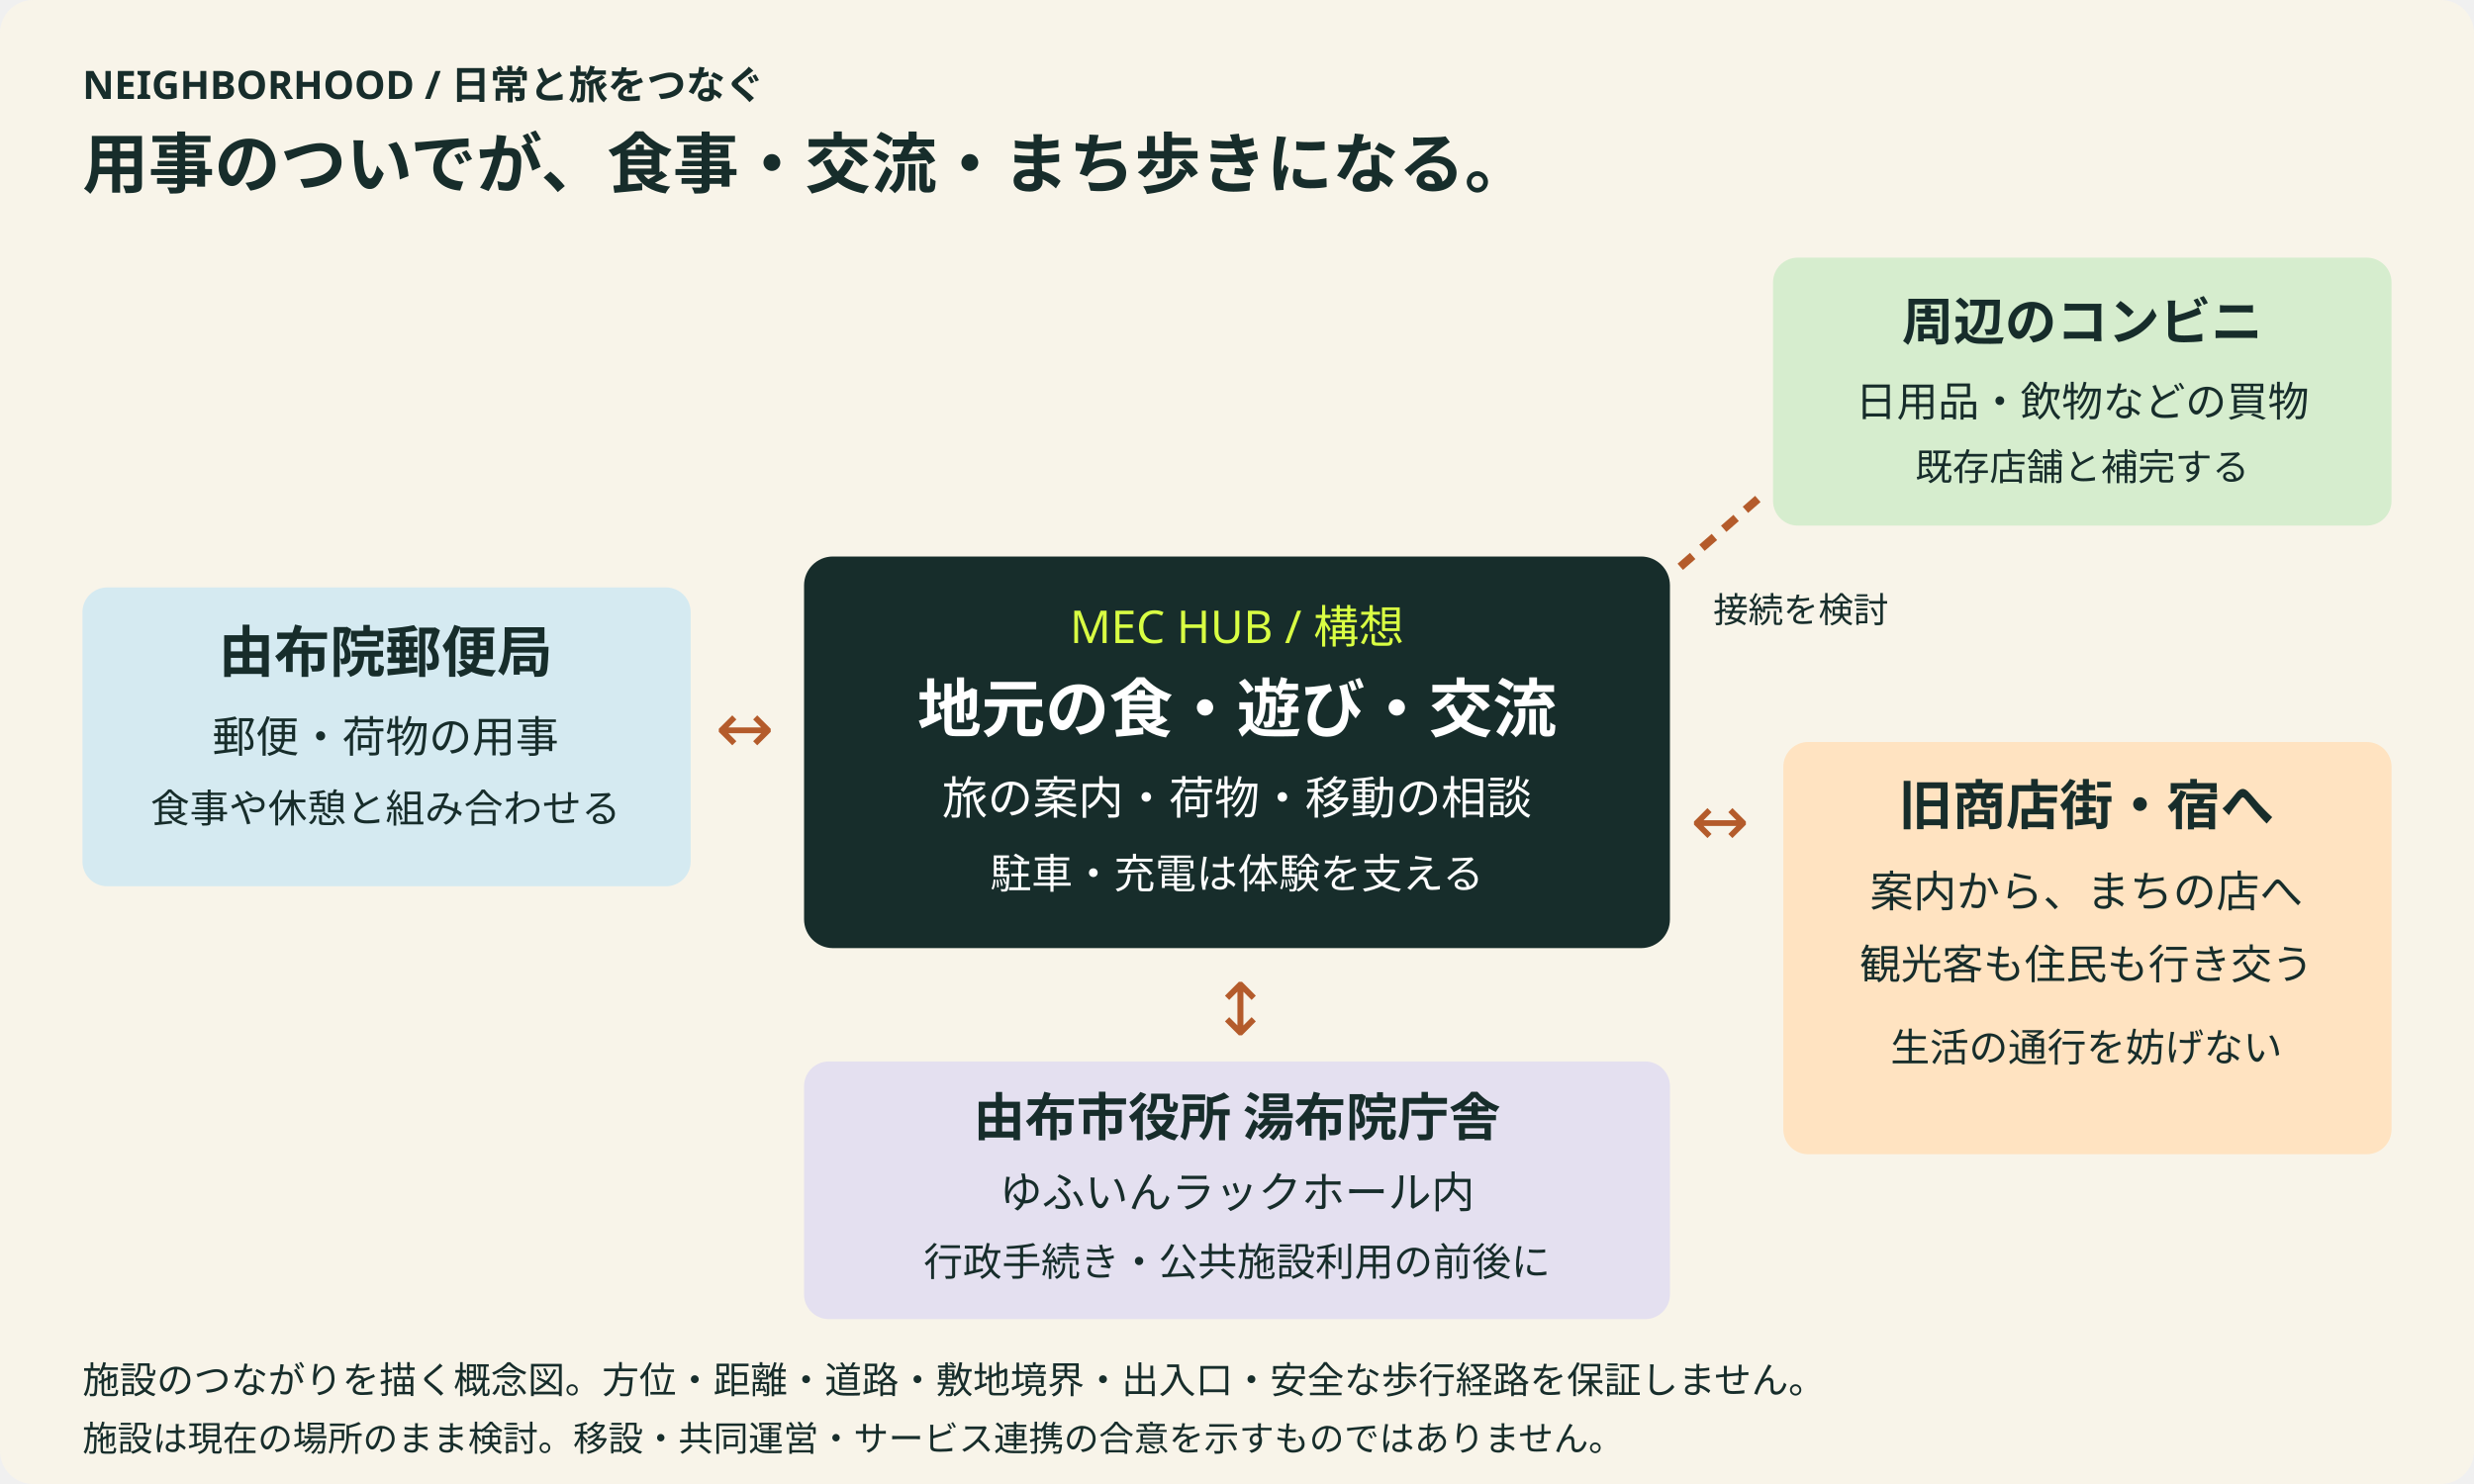
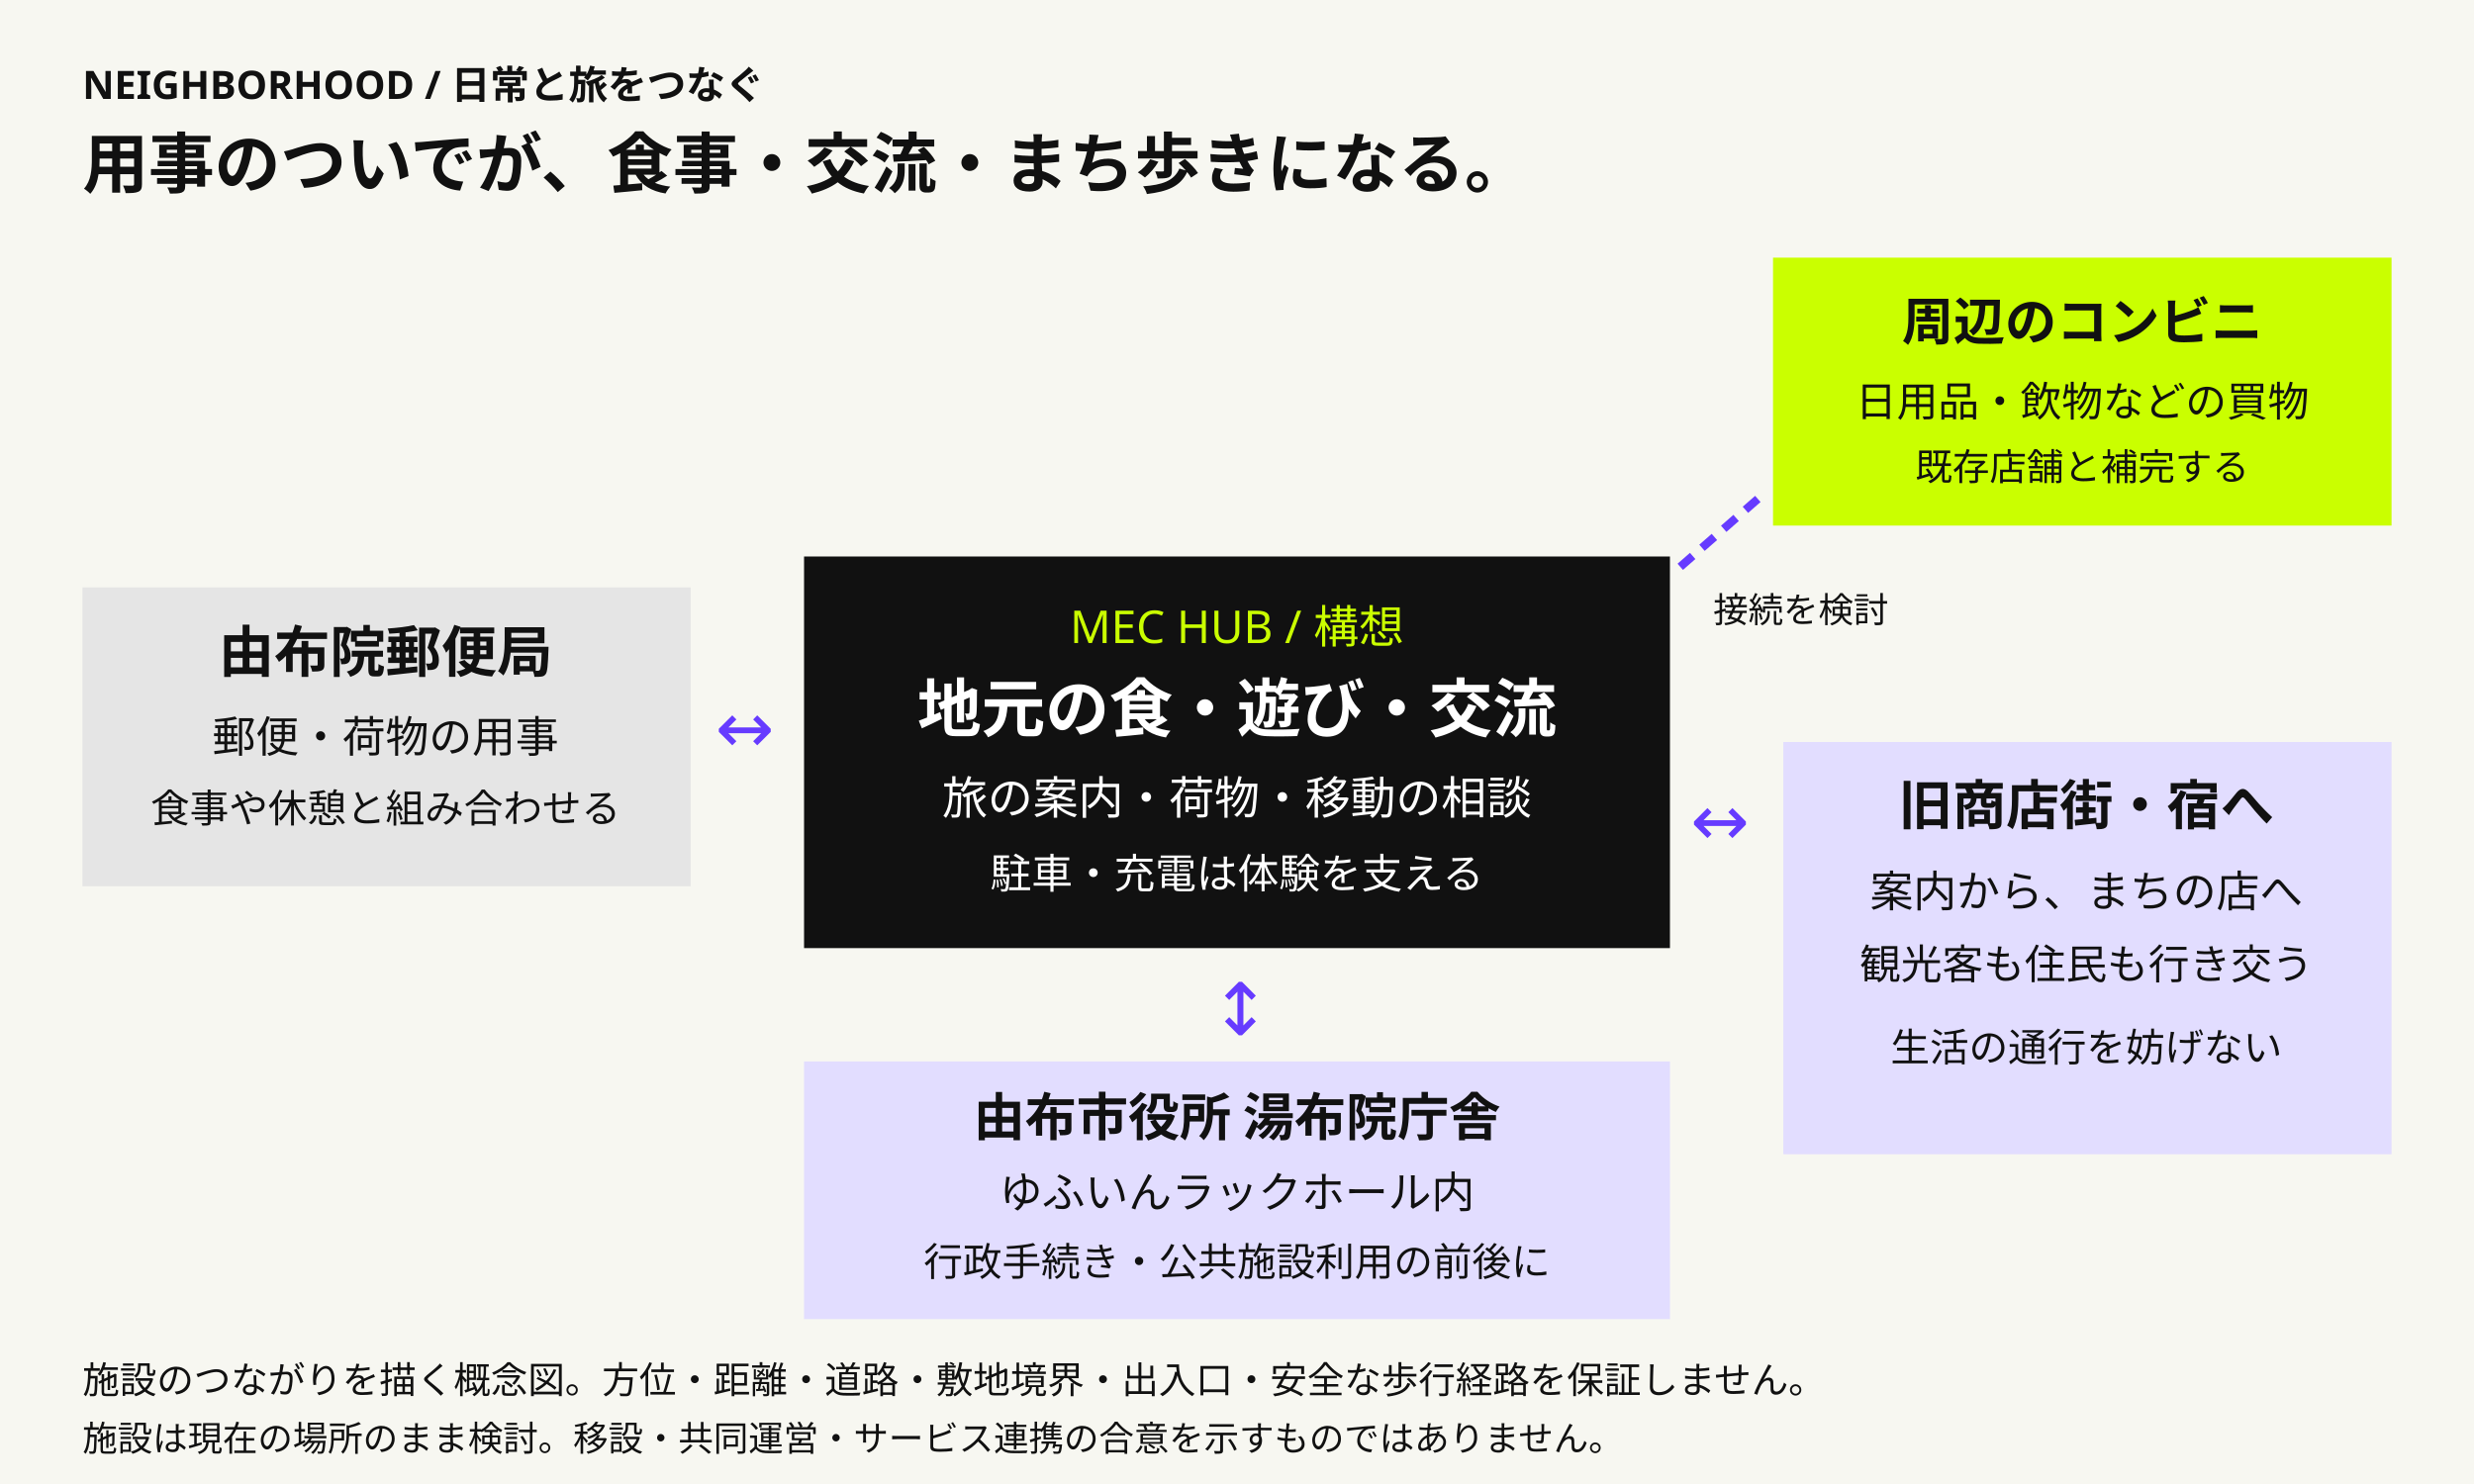
<svg xmlns="http://www.w3.org/2000/svg" viewBox="0 0 1200 720" role="img" aria-labelledby="title desc">
-   <rect width="1200" height="720" rx="16" fill="#f8f4e9" />
-   <g font-family="sans-serif" fill="#172d2b">
+   <rect width="1200" height="720" rx="0" fill="#f7f7f1" />
+   <g font-family="sans-serif" fill="#111111">
    <text x="40" y="48" font-size="19" font-weight="700">NEIGHBORHOOD / 日常と旅をつなぐ</text>
    <text x="40" y="91" font-size="32" font-weight="700">用事のついでが、食事・交流・まち歩きになる。</text>
-     <rect x="860" y="125" width="300" height="130" rx="12" fill="#d6edce" />
+     <rect x="860" y="125" width="300" height="130" rx="0" fill="#caff00" />
    <text x="1010" y="165" text-anchor="middle" font-size="25" font-weight="700">周辺のコンビニ</text>
    <text x="1010" y="202" text-anchor="middle" font-size="20">日用品・飲物などの買物</text>
    <text x="1010" y="233" text-anchor="middle" font-size="18">既存店舗と補完する</text>
-     <rect x="40" y="285" width="295" height="145" rx="12" fill="#d5eaf1" />
+     <rect x="40" y="285" width="295" height="145" rx="0" fill="#e5e5e5" />
    <text x="187" y="326" text-anchor="middle" font-size="27" font-weight="700">由布院郵便局</text>
    <text x="187" y="365" text-anchor="middle" font-size="21">郵便・荷物の用事</text>
    <text x="187" y="399" text-anchor="middle" font-size="19">食事や休憩と組み合わせる</text>
-     <rect x="390" y="270" width="420" height="190" rx="14" fill="#172d2b" />
-     <text x="600" y="312" text-anchor="middle" font-size="22" fill="#d9ff43">MEC HUB / 構想</text>
+     <rect x="390" y="270" width="420" height="190" rx="0" fill="#111111" />
+     <text x="600" y="312" text-anchor="middle" font-size="22" fill="#caff00">MEC HUB / 構想</text>
    <text x="600" y="355" text-anchor="middle" font-size="31" fill="white" font-weight="700">地元の食・遊び・交流</text>
    <text x="600" y="395" text-anchor="middle" font-size="22" fill="white">旅の案内・荷物・移動の相談</text>
    <text x="600" y="431" text-anchor="middle" font-size="20" fill="white">駐車・充電は体験を支える</text>
-     <text x="347" y="365" font-size="34" fill="#b45b2b">↔</text>
-     <path d="M815 275 L855 240" stroke="#b45b2b" stroke-width="4" stroke-dasharray="8 6" />
+     <text x="347" y="365" font-size="34" fill="#663bff">↔</text>
+     <path d="M815 275 L855 240" stroke="#663bff" stroke-width="4" stroke-dasharray="8 6" />
    <text x="831" y="302" font-size="17">接続を検討</text>
-     <rect x="390" y="515" width="420" height="125" rx="12" fill="#e4e0f0" />
+     <rect x="390" y="515" width="420" height="125" rx="0" fill="#e2ddff" />
    <text x="600" y="551" text-anchor="middle" font-size="25" font-weight="700">由布市役所 湯布院庁舎</text>
    <text x="600" y="586" text-anchor="middle" font-size="21">ゆふいんラックホール内</text>
    <text x="600" y="619" text-anchor="middle" font-size="19">行政手続き・公共施設利用の前後に</text>
-     <text x="587" y="502" font-size="35" fill="#b45b2b">↕</text>
-     <rect x="865" y="360" width="295" height="200" rx="12" fill="#ffe3c1" />
+     <text x="587" y="502" font-size="35" fill="#663bff">↕</text>
+     <rect x="865" y="360" width="295" height="200" rx="0" fill="#e2ddff" />
    <text x="1012" y="400" text-anchor="middle" font-size="26" font-weight="700">旧商店街・宿へ</text>
    <text x="1012" y="440" text-anchor="middle" font-size="21">案内から、まちの店へ</text>
    <text x="1012" y="475" text-anchor="middle" font-size="20">観光客も住民も行き交う</text>
    <text x="1012" y="515" text-anchor="middle" font-size="19">生活の通行を妨げない</text>
-     <text x="820" y="410" font-size="34" fill="#b45b2b">↔</text>
+     <text x="820" y="410" font-size="34" fill="#663bff">↔</text>
    <text x="40" y="676" font-size="18">施設のつながりを描く概念図。方位・距離・道路・敷地境界・出入口・安全な歩行経路を保証しません。</text>
    <text x="40" y="704" font-size="17">施設は現在の場所のまま検討。移設・共同運営・サービス連携の合意を示すものではありません。</text>
  </g>
</svg>
